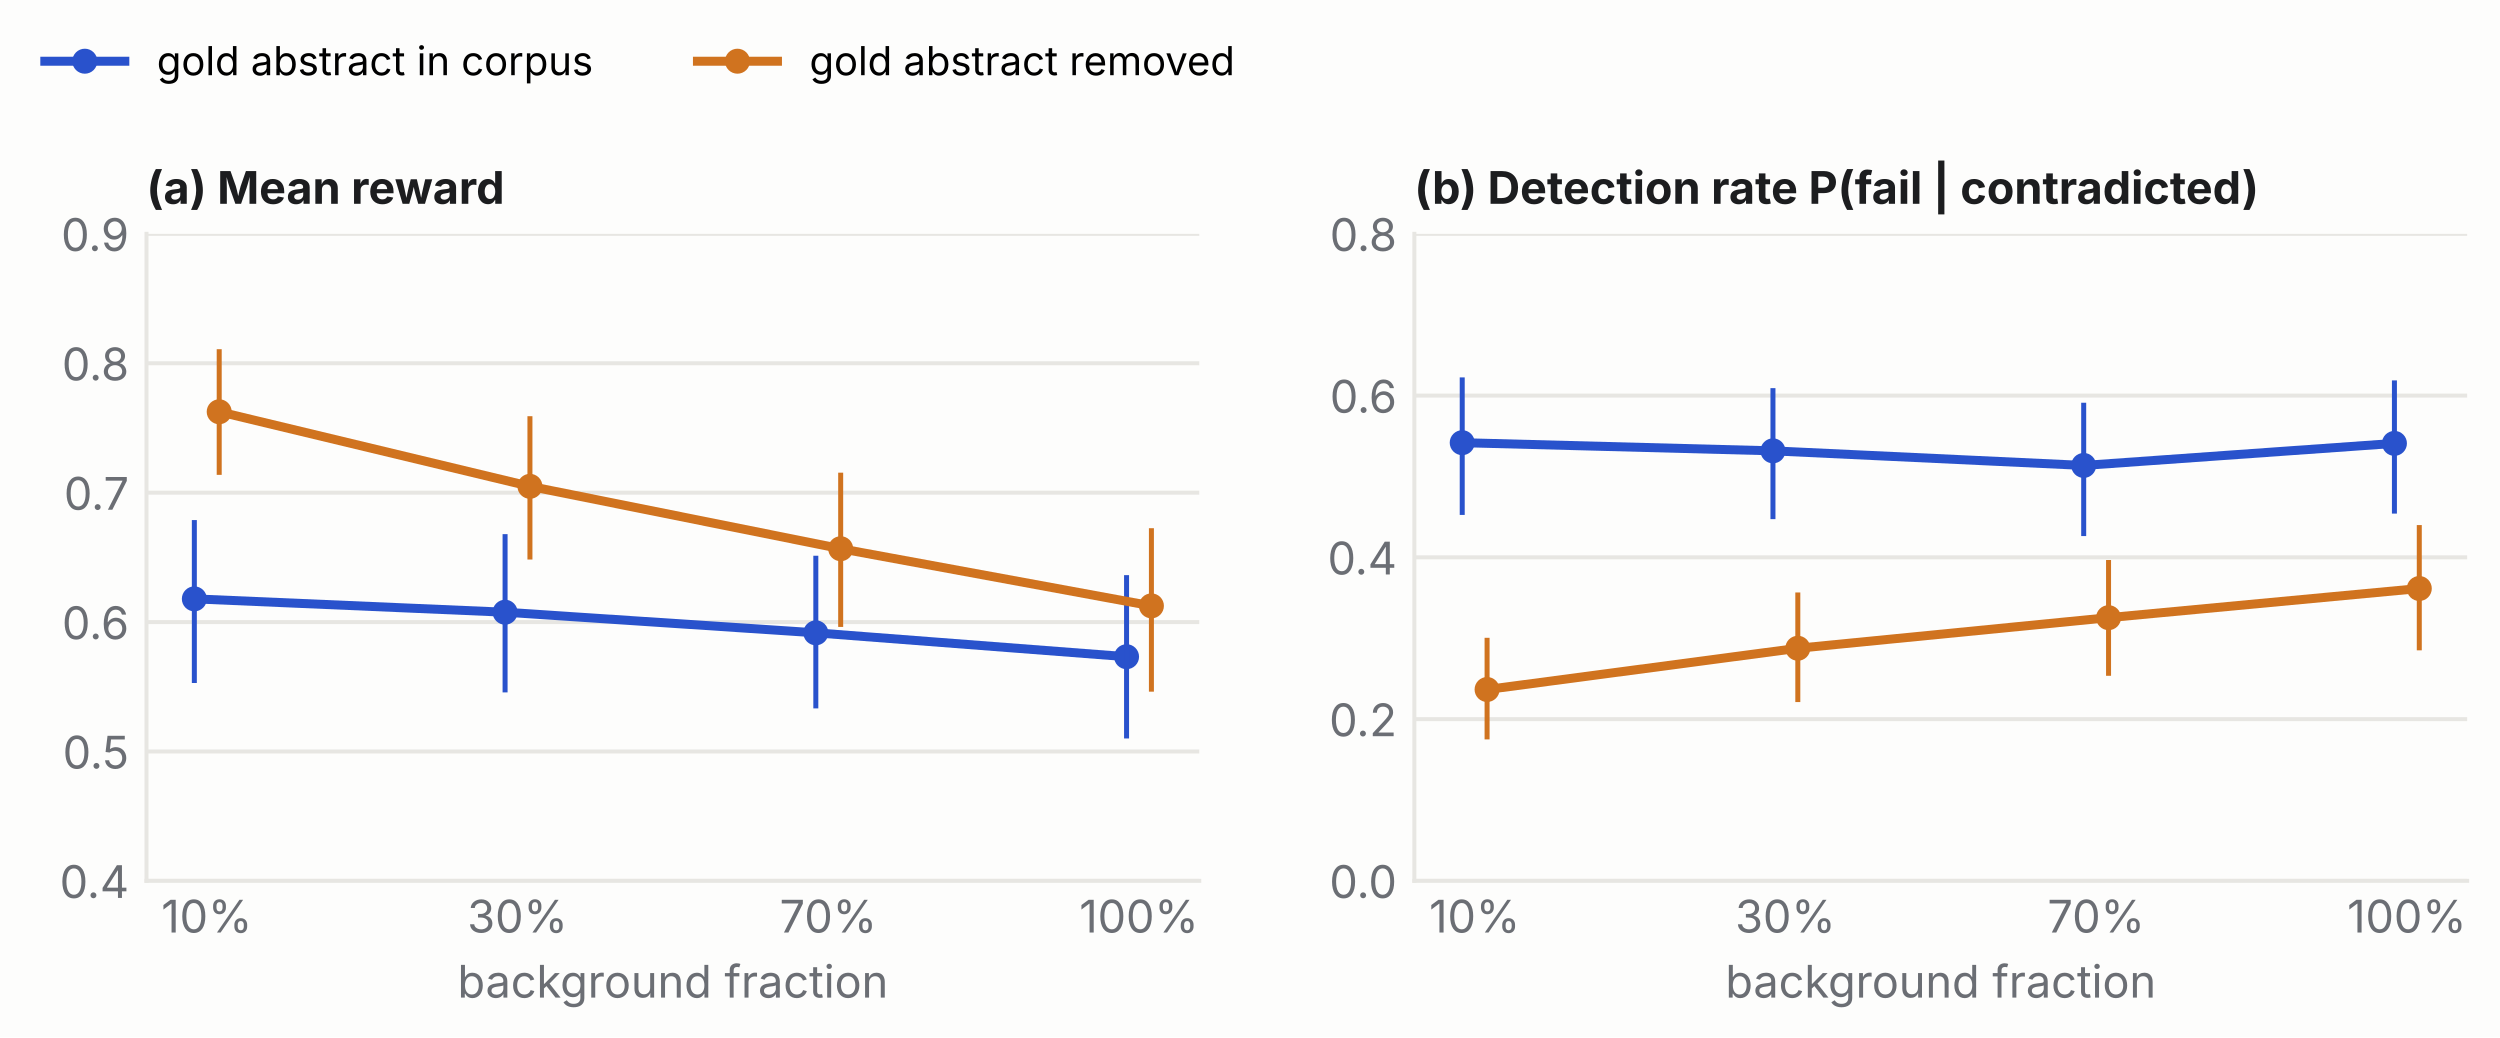
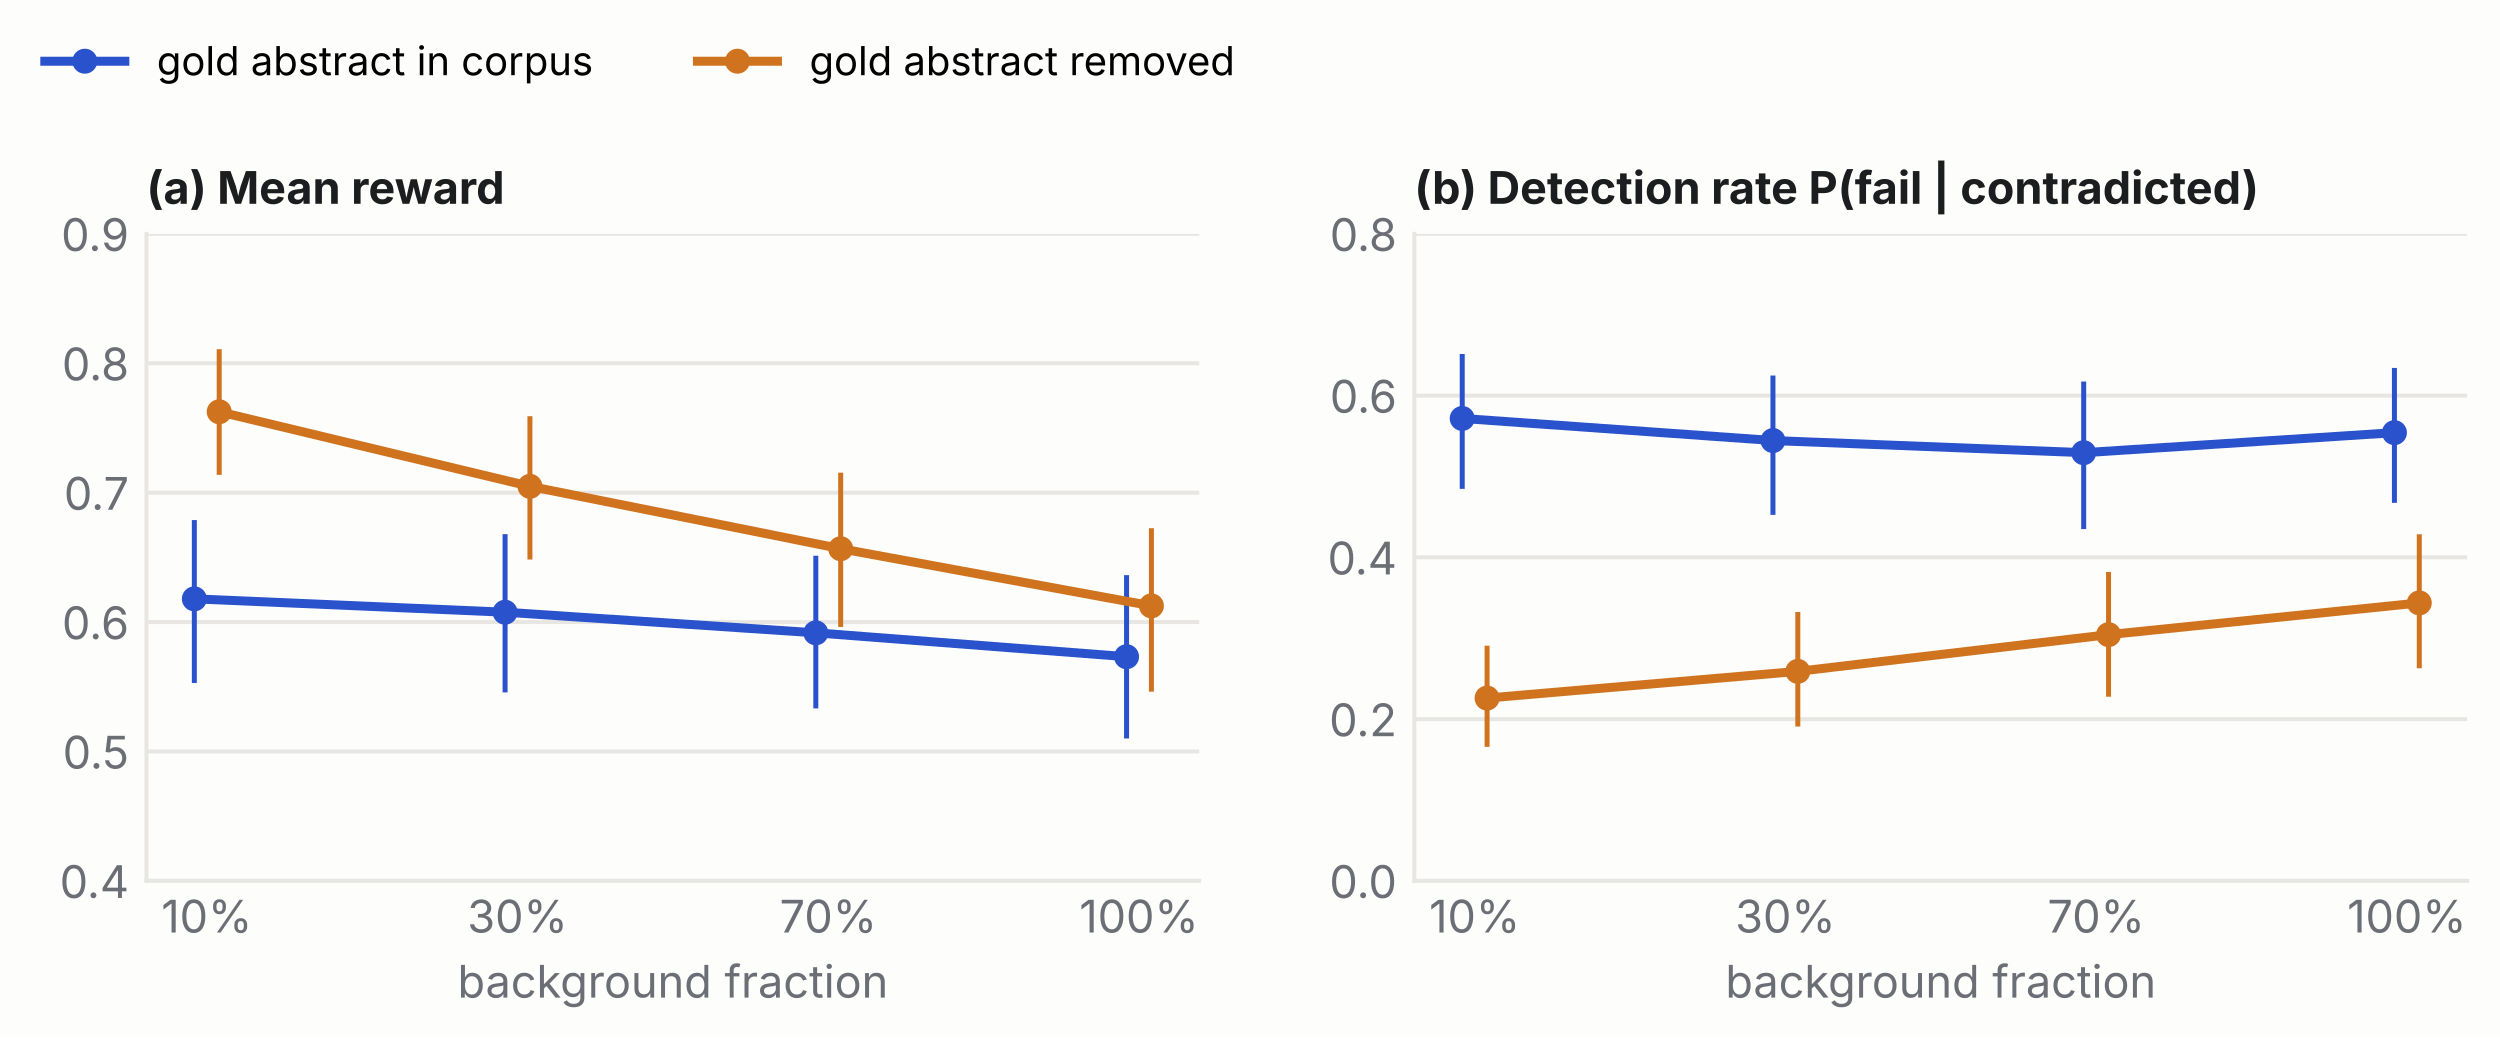
<svg xmlns="http://www.w3.org/2000/svg" xmlns:xlink="http://www.w3.org/1999/xlink" width="499.912pt" height="207.401pt" viewBox="0 0 499.912 207.401" version="1.1">
  <defs>
    <style type="text/css">*{stroke-linejoin: round; stroke-linecap: butt}</style>
  </defs>
  <g id="figure_1">
    <g id="patch_1">
      <path d="M 0 207.401  L 499.912 207.401  L 499.912 0  L 0 0  z " style="fill: #fdfdfc" />
    </g>
    <g id="axes_1">
      <g id="patch_2">
        <path d="M 29.293 176.14  L 239.811 176.14  L 239.811 46.759  L 29.293 46.759  z " style="fill: #fdfdfc" />
      </g>
      <g id="matplotlib.axis_1">
        <g id="xtick_1">
          <g id="line2d_1" />
          <g id="text_1">
            <text style="font-size: 9px; font-family: Inter, system-ui, sans-serif; text-anchor: middle; fill: #6b6e74" x="41.347" y="186.478" transform="rotate(-0 41.3473 186.4778)">10%</text>
          </g>
        </g>
        <g id="xtick_2">
          <g id="line2d_2" />
          <g id="text_2">
            <text style="font-size: 9px; font-family: Inter, system-ui, sans-serif; text-anchor: middle; fill: #6b6e74" x="103.484" y="186.478" transform="rotate(-0 103.4838 186.4778)">30%</text>
          </g>
        </g>
        <g id="xtick_3">
          <g id="line2d_3" />
          <g id="text_3">
            <text style="font-size: 9px; font-family: Inter, system-ui, sans-serif; text-anchor: middle; fill: #6b6e74" x="165.62" y="186.478" transform="rotate(-0 165.6203 186.4778)">70%</text>
          </g>
        </g>
        <g id="xtick_4">
          <g id="line2d_4" />
          <g id="text_4">
            <text style="font-size: 9px; font-family: Inter, system-ui, sans-serif; text-anchor: middle; fill: #6b6e74" x="227.757" y="186.478" transform="rotate(-0 227.7569 186.4778)">100%</text>
          </g>
        </g>
        <g id="text_5">
          <text style="font-size: 9px; font-family: Inter, system-ui, sans-serif; text-anchor: middle; fill: #6b6e74" x="134.552" y="199.479" transform="rotate(-0 134.5521 199.4785)">background fraction</text>
        </g>
      </g>
      <g id="matplotlib.axis_2">
        <g id="ytick_1">
          <g id="line2d_5">
-             <path d="M 29.293 176.14  L 239.811 176.14  " clip-path="url(#pea2a8791e2)" style="fill: none; stroke: #e7e6e2; stroke-width: 0.8; stroke-linecap: square" />
+             <path d="M 29.293 176.14  L 239.811 176.14  " clip-path="url(#pc3fd89b869)" style="fill: none; stroke: #e7e6e2; stroke-width: 0.8; stroke-linecap: square" />
          </g>
          <g id="line2d_6" />
          <g id="text_6">
            <text style="font-size: 9px; font-family: Inter, system-ui, sans-serif; text-anchor: end; fill: #6b6e74" x="25.793" y="179.559" transform="rotate(-0 25.79281 179.5589)">0.4</text>
          </g>
        </g>
        <g id="ytick_2">
          <g id="line2d_7">
-             <path d="M 29.293 150.264  L 239.811 150.264  " clip-path="url(#pea2a8791e2)" style="fill: none; stroke: #e7e6e2; stroke-width: 0.8; stroke-linecap: square" />
+             <path d="M 29.293 150.264  L 239.811 150.264  " clip-path="url(#pc3fd89b869)" style="fill: none; stroke: #e7e6e2; stroke-width: 0.8; stroke-linecap: square" />
          </g>
          <g id="line2d_8" />
          <g id="text_7">
            <text style="font-size: 9px; font-family: Inter, system-ui, sans-serif; text-anchor: end; fill: #6b6e74" x="25.793" y="153.683" transform="rotate(-0 25.79281 153.6826)">0.5</text>
          </g>
        </g>
        <g id="ytick_3">
          <g id="line2d_9">
-             <path d="M 29.293 124.387  L 239.811 124.387  " clip-path="url(#pea2a8791e2)" style="fill: none; stroke: #e7e6e2; stroke-width: 0.8; stroke-linecap: square" />
+             <path d="M 29.293 124.387  L 239.811 124.387  " clip-path="url(#pc3fd89b869)" style="fill: none; stroke: #e7e6e2; stroke-width: 0.8; stroke-linecap: square" />
          </g>
          <g id="line2d_10" />
          <g id="text_8">
            <text style="font-size: 9px; font-family: Inter, system-ui, sans-serif; text-anchor: end; fill: #6b6e74" x="25.793" y="127.806" transform="rotate(-0 25.79281 127.8063)">0.6</text>
          </g>
        </g>
        <g id="ytick_4">
          <g id="line2d_11">
-             <path d="M 29.293 98.511  L 239.811 98.511  " clip-path="url(#pea2a8791e2)" style="fill: none; stroke: #e7e6e2; stroke-width: 0.8; stroke-linecap: square" />
+             <path d="M 29.293 98.511  L 239.811 98.511  " clip-path="url(#pc3fd89b869)" style="fill: none; stroke: #e7e6e2; stroke-width: 0.8; stroke-linecap: square" />
          </g>
          <g id="line2d_12" />
          <g id="text_9">
            <text style="font-size: 9px; font-family: Inter, system-ui, sans-serif; text-anchor: end; fill: #6b6e74" x="25.793" y="101.93" transform="rotate(-0 25.79281 101.9301)">0.7</text>
          </g>
        </g>
        <g id="ytick_5">
          <g id="line2d_13">
-             <path d="M 29.293 72.635  L 239.811 72.635  " clip-path="url(#pea2a8791e2)" style="fill: none; stroke: #e7e6e2; stroke-width: 0.8; stroke-linecap: square" />
+             <path d="M 29.293 72.635  L 239.811 72.635  " clip-path="url(#pc3fd89b869)" style="fill: none; stroke: #e7e6e2; stroke-width: 0.8; stroke-linecap: square" />
          </g>
          <g id="line2d_14" />
          <g id="text_10">
            <text style="font-size: 9px; font-family: Inter, system-ui, sans-serif; text-anchor: end; fill: #6b6e74" x="25.793" y="76.054" transform="rotate(-0 25.79281 76.0538)">0.8</text>
          </g>
        </g>
        <g id="ytick_6">
          <g id="line2d_15">
-             <path d="M 29.293 46.759  L 239.811 46.759  " clip-path="url(#pea2a8791e2)" style="fill: none; stroke: #e7e6e2; stroke-width: 0.8; stroke-linecap: square" />
+             <path d="M 29.293 46.759  L 239.811 46.759  " clip-path="url(#pc3fd89b869)" style="fill: none; stroke: #e7e6e2; stroke-width: 0.8; stroke-linecap: square" />
          </g>
          <g id="line2d_16" />
          <g id="text_11">
            <text style="font-size: 9px; font-family: Inter, system-ui, sans-serif; text-anchor: end; fill: #6b6e74" x="25.793" y="50.178" transform="rotate(-0 25.79281 50.17754)">0.9</text>
          </g>
        </g>
      </g>
      <g id="line2d_17">
-         <path d="M 38.862 119.751  L 100.998 122.422  L 163.135 126.544  L 225.271 131.318  " clip-path="url(#pea2a8791e2)" style="fill: none; stroke: #2952cc; stroke-width: 1.8; stroke-linecap: square" />
+         <path d="M 38.862 119.751  L 100.998 122.422  L 163.135 126.544  L 225.271 131.318  " clip-path="url(#pc3fd89b869)" style="fill: none; stroke: #2952cc; stroke-width: 1.8; stroke-linecap: square" />
        <defs>
-           <path id="md3494a79f8" d="M 0 2  C 0.53 2 1.039 1.789 1.414 1.414  C 1.789 1.039 2 0.53 2 0  C 2 -0.53 1.789 -1.039 1.414 -1.414  C 1.039 -1.789 0.53 -2 0 -2  C -0.53 -2 -1.039 -1.789 -1.414 -1.414  C -1.789 -1.039 -2 -0.53 -2 0  C -2 0.53 -1.789 1.039 -1.414 1.414  C -1.039 1.789 -0.53 2 0 2  z " style="stroke: #2952cc" />
+           <path id="m415a80e823" d="M 0 2  C 0.53 2 1.039 1.789 1.414 1.414  C 1.789 1.039 2 0.53 2 0  C 2 -0.53 1.789 -1.039 1.414 -1.414  C 1.039 -1.789 0.53 -2 0 -2  C -0.53 -2 -1.039 -1.789 -1.414 -1.414  C -1.789 -1.039 -2 -0.53 -2 0  C -2 0.53 -1.789 1.039 -1.414 1.414  C -1.039 1.789 -0.53 2 0 2  z " style="stroke: #2952cc" />
        </defs>
-         <g clip-path="url(#pea2a8791e2)">
-           <use xlink:href="#md3494a79f8" x="38.862" y="119.751" style="fill: #2952cc; stroke: #2952cc" />
-           <use xlink:href="#md3494a79f8" x="100.998" y="122.422" style="fill: #2952cc; stroke: #2952cc" />
-           <use xlink:href="#md3494a79f8" x="163.135" y="126.544" style="fill: #2952cc; stroke: #2952cc" />
-           <use xlink:href="#md3494a79f8" x="225.271" y="131.318" style="fill: #2952cc; stroke: #2952cc" />
+         <g clip-path="url(#pc3fd89b869)">
+           <use xlink:href="#m415a80e823" x="38.862" y="119.751" style="fill: #2952cc; stroke: #2952cc" />
+           <use xlink:href="#m415a80e823" x="100.998" y="122.422" style="fill: #2952cc; stroke: #2952cc" />
+           <use xlink:href="#m415a80e823" x="163.135" y="126.544" style="fill: #2952cc; stroke: #2952cc" />
+           <use xlink:href="#m415a80e823" x="225.271" y="131.318" style="fill: #2952cc; stroke: #2952cc" />
        </g>
      </g>
      <g id="LineCollection_1">
-         <path d="M 38.862 136.571  L 38.862 103.999  " clip-path="url(#pea2a8791e2)" style="fill: none; stroke: #2952cc" />
-         <path d="M 100.998 138.451  L 100.998 106.81  " clip-path="url(#pea2a8791e2)" style="fill: none; stroke: #2952cc" />
-         <path d="M 163.135 141.649  L 163.135 111.126  " clip-path="url(#pea2a8791e2)" style="fill: none; stroke: #2952cc" />
-         <path d="M 225.271 147.67  L 225.271 115.007  " clip-path="url(#pea2a8791e2)" style="fill: none; stroke: #2952cc" />
+         <path d="M 38.862 136.571  L 38.862 103.999  " clip-path="url(#pc3fd89b869)" style="fill: none; stroke: #2952cc" />
+         <path d="M 100.998 138.451  L 100.998 106.81  " clip-path="url(#pc3fd89b869)" style="fill: none; stroke: #2952cc" />
+         <path d="M 163.135 141.649  L 163.135 111.126  " clip-path="url(#pc3fd89b869)" style="fill: none; stroke: #2952cc" />
+         <path d="M 225.271 147.67  L 225.271 115.007  " clip-path="url(#pc3fd89b869)" style="fill: none; stroke: #2952cc" />
      </g>
      <g id="line2d_18">
-         <path d="M 43.833 82.338  L 105.969 97.249  L 168.106 109.724  L 230.242 121.153  " clip-path="url(#pea2a8791e2)" style="fill: none; stroke: #d0731f; stroke-width: 1.8; stroke-linecap: square" />
+         <path d="M 43.833 82.338  L 105.969 97.249  L 168.106 109.724  L 230.242 121.153  " clip-path="url(#pc3fd89b869)" style="fill: none; stroke: #d0731f; stroke-width: 1.8; stroke-linecap: square" />
        <defs>
-           <path id="m9e7ba7d458" d="M 0 2  C 0.53 2 1.039 1.789 1.414 1.414  C 1.789 1.039 2 0.53 2 0  C 2 -0.53 1.789 -1.039 1.414 -1.414  C 1.039 -1.789 0.53 -2 0 -2  C -0.53 -2 -1.039 -1.789 -1.414 -1.414  C -1.789 -1.039 -2 -0.53 -2 0  C -2 0.53 -1.789 1.039 -1.414 1.414  C -1.039 1.789 -0.53 2 0 2  z " style="stroke: #d0731f" />
+           <path id="m388f9252e6" d="M 0 2  C 0.53 2 1.039 1.789 1.414 1.414  C 1.789 1.039 2 0.53 2 0  C 2 -0.53 1.789 -1.039 1.414 -1.414  C 1.039 -1.789 0.53 -2 0 -2  C -0.53 -2 -1.039 -1.789 -1.414 -1.414  C -1.789 -1.039 -2 -0.53 -2 0  C -2 0.53 -1.789 1.039 -1.414 1.414  C -1.039 1.789 -0.53 2 0 2  z " style="stroke: #d0731f" />
        </defs>
-         <g clip-path="url(#pea2a8791e2)">
-           <use xlink:href="#m9e7ba7d458" x="43.833" y="82.338" style="fill: #d0731f; stroke: #d0731f" />
-           <use xlink:href="#m9e7ba7d458" x="105.969" y="97.249" style="fill: #d0731f; stroke: #d0731f" />
-           <use xlink:href="#m9e7ba7d458" x="168.106" y="109.724" style="fill: #d0731f; stroke: #d0731f" />
-           <use xlink:href="#m9e7ba7d458" x="230.242" y="121.153" style="fill: #d0731f; stroke: #d0731f" />
+         <g clip-path="url(#pc3fd89b869)">
+           <use xlink:href="#m388f9252e6" x="43.833" y="82.338" style="fill: #d0731f; stroke: #d0731f" />
+           <use xlink:href="#m388f9252e6" x="105.969" y="97.249" style="fill: #d0731f; stroke: #d0731f" />
+           <use xlink:href="#m388f9252e6" x="168.106" y="109.724" style="fill: #d0731f; stroke: #d0731f" />
+           <use xlink:href="#m388f9252e6" x="230.242" y="121.153" style="fill: #d0731f; stroke: #d0731f" />
        </g>
      </g>
      <g id="LineCollection_2">
-         <path d="M 43.833 94.959  L 43.833 69.832  " clip-path="url(#pea2a8791e2)" style="fill: none; stroke: #d0731f" />
-         <path d="M 105.969 111.885  L 105.969 83.229  " clip-path="url(#pea2a8791e2)" style="fill: none; stroke: #d0731f" />
-         <path d="M 168.106 125.366  L 168.106 94.514  " clip-path="url(#pea2a8791e2)" style="fill: none; stroke: #d0731f" />
-         <path d="M 230.242 138.312  L 230.242 105.619  " clip-path="url(#pea2a8791e2)" style="fill: none; stroke: #d0731f" />
+         <path d="M 43.833 94.959  L 43.833 69.832  " clip-path="url(#pc3fd89b869)" style="fill: none; stroke: #d0731f" />
+         <path d="M 105.969 111.885  L 105.969 83.229  " clip-path="url(#pc3fd89b869)" style="fill: none; stroke: #d0731f" />
+         <path d="M 168.106 125.366  L 168.106 94.514  " clip-path="url(#pc3fd89b869)" style="fill: none; stroke: #d0731f" />
+         <path d="M 230.242 138.312  L 230.242 105.619  " clip-path="url(#pc3fd89b869)" style="fill: none; stroke: #d0731f" />
      </g>
      <g id="patch_3">
        <path d="M 29.293 176.14  L 29.293 46.759  " style="fill: none; stroke: #e7e6e2; stroke-width: 0.8; stroke-linejoin: miter; stroke-linecap: square" />
      </g>
      <g id="patch_4">
        <path d="M 29.293 176.14  L 239.811 176.14  " style="fill: none; stroke: #e7e6e2; stroke-width: 0.8; stroke-linejoin: miter; stroke-linecap: square" />
      </g>
      <g id="text_12">
        <text style="font-weight: 700; font-size: 9px; font-family: Inter, system-ui, sans-serif; text-anchor: start; fill: #1c1d1f" x="29.293" y="40.759" transform="rotate(-0 29.29281 40.75859)">(a) Mean reward</text>
      </g>
    </g>
    <g id="axes_2">
      <g id="patch_5">
        <path d="M 282.823 176.14  L 493.341 176.14  L 493.341 46.759  L 282.823 46.759  z " style="fill: #fdfdfc" />
      </g>
      <g id="matplotlib.axis_3">
        <g id="xtick_5">
          <g id="line2d_19" />
          <g id="text_13">
            <text style="font-size: 9px; font-family: Inter, system-ui, sans-serif; text-anchor: middle; fill: #6b6e74" x="294.877" y="186.478" transform="rotate(-0 294.8773 186.4778)">10%</text>
          </g>
        </g>
        <g id="xtick_6">
          <g id="line2d_20" />
          <g id="text_14">
            <text style="font-size: 9px; font-family: Inter, system-ui, sans-serif; text-anchor: middle; fill: #6b6e74" x="357.014" y="186.478" transform="rotate(-0 357.0138 186.4778)">30%</text>
          </g>
        </g>
        <g id="xtick_7">
          <g id="line2d_21" />
          <g id="text_15">
            <text style="font-size: 9px; font-family: Inter, system-ui, sans-serif; text-anchor: middle; fill: #6b6e74" x="419.15" y="186.478" transform="rotate(-0 419.1503 186.4778)">70%</text>
          </g>
        </g>
        <g id="xtick_8">
          <g id="line2d_22" />
          <g id="text_16">
            <text style="font-size: 9px; font-family: Inter, system-ui, sans-serif; text-anchor: middle; fill: #6b6e74" x="481.287" y="186.478" transform="rotate(-0 481.2869 186.4778)">100%</text>
          </g>
        </g>
        <g id="text_17">
          <text style="font-size: 9px; font-family: Inter, system-ui, sans-serif; text-anchor: middle; fill: #6b6e74" x="388.082" y="199.479" transform="rotate(-0 388.0821 199.4785)">background fraction</text>
        </g>
      </g>
      <g id="matplotlib.axis_4">
        <g id="ytick_7">
          <g id="line2d_23">
-             <path d="M 282.823 176.14  L 493.341 176.14  " clip-path="url(#pe57d6972fe)" style="fill: none; stroke: #e7e6e2; stroke-width: 0.8; stroke-linecap: square" />
+             <path d="M 282.823 176.14  L 493.341 176.14  " clip-path="url(#pef319d29e7)" style="fill: none; stroke: #e7e6e2; stroke-width: 0.8; stroke-linecap: square" />
          </g>
          <g id="line2d_24" />
          <g id="text_18">
            <text style="font-size: 9px; font-family: Inter, system-ui, sans-serif; text-anchor: end; fill: #6b6e74" x="279.323" y="179.559" transform="rotate(-0 279.3228 179.5589)">0.0</text>
          </g>
        </g>
        <g id="ytick_8">
          <g id="line2d_25">
-             <path d="M 282.823 143.795  L 493.341 143.795  " clip-path="url(#pe57d6972fe)" style="fill: none; stroke: #e7e6e2; stroke-width: 0.8; stroke-linecap: square" />
+             <path d="M 282.823 143.795  L 493.341 143.795  " clip-path="url(#pef319d29e7)" style="fill: none; stroke: #e7e6e2; stroke-width: 0.8; stroke-linecap: square" />
          </g>
          <g id="line2d_26" />
          <g id="text_19">
            <text style="font-size: 9px; font-family: Inter, system-ui, sans-serif; text-anchor: end; fill: #6b6e74" x="279.323" y="147.214" transform="rotate(-0 279.3228 147.2135)">0.2</text>
          </g>
        </g>
        <g id="ytick_9">
          <g id="line2d_27">
-             <path d="M 282.823 111.449  L 493.341 111.449  " clip-path="url(#pe57d6972fe)" style="fill: none; stroke: #e7e6e2; stroke-width: 0.8; stroke-linecap: square" />
+             <path d="M 282.823 111.449  L 493.341 111.449  " clip-path="url(#pef319d29e7)" style="fill: none; stroke: #e7e6e2; stroke-width: 0.8; stroke-linecap: square" />
          </g>
          <g id="line2d_28" />
          <g id="text_20">
            <text style="font-size: 9px; font-family: Inter, system-ui, sans-serif; text-anchor: end; fill: #6b6e74" x="279.323" y="114.868" transform="rotate(-0 279.3228 114.8682)">0.4</text>
          </g>
        </g>
        <g id="ytick_10">
          <g id="line2d_29">
-             <path d="M 282.823 79.104  L 493.341 79.104  " clip-path="url(#pe57d6972fe)" style="fill: none; stroke: #e7e6e2; stroke-width: 0.8; stroke-linecap: square" />
+             <path d="M 282.823 79.104  L 493.341 79.104  " clip-path="url(#pef319d29e7)" style="fill: none; stroke: #e7e6e2; stroke-width: 0.8; stroke-linecap: square" />
          </g>
          <g id="line2d_30" />
          <g id="text_21">
            <text style="font-size: 9px; font-family: Inter, system-ui, sans-serif; text-anchor: end; fill: #6b6e74" x="279.323" y="82.523" transform="rotate(-0 279.3228 82.52287)">0.6</text>
          </g>
        </g>
        <g id="ytick_11">
          <g id="line2d_31">
-             <path d="M 282.823 46.759  L 493.341 46.759  " clip-path="url(#pe57d6972fe)" style="fill: none; stroke: #e7e6e2; stroke-width: 0.8; stroke-linecap: square" />
+             <path d="M 282.823 46.759  L 493.341 46.759  " clip-path="url(#pef319d29e7)" style="fill: none; stroke: #e7e6e2; stroke-width: 0.8; stroke-linecap: square" />
          </g>
          <g id="line2d_32" />
          <g id="text_22">
            <text style="font-size: 9px; font-family: Inter, system-ui, sans-serif; text-anchor: end; fill: #6b6e74" x="279.323" y="50.178" transform="rotate(-0 279.3228 50.17754)">0.8</text>
          </g>
        </g>
      </g>
      <g id="line2d_33">
-         <path d="M 292.392 88.52  L 354.528 90.154  L 416.665 93.072  L 478.801 88.662  " clip-path="url(#pe57d6972fe)" style="fill: none; stroke: #2952cc; stroke-width: 1.8; stroke-linecap: square" />
-         <g clip-path="url(#pe57d6972fe)">
-           <use xlink:href="#md3494a79f8" x="292.392" y="88.52" style="fill: #2952cc; stroke: #2952cc" />
-           <use xlink:href="#md3494a79f8" x="354.528" y="90.154" style="fill: #2952cc; stroke: #2952cc" />
-           <use xlink:href="#md3494a79f8" x="416.665" y="93.072" style="fill: #2952cc; stroke: #2952cc" />
-           <use xlink:href="#md3494a79f8" x="478.801" y="88.662" style="fill: #2952cc; stroke: #2952cc" />
+         <path d="M 292.392 83.677  L 354.528 88.094  L 416.665 90.52  L 478.801 86.514  " clip-path="url(#pef319d29e7)" style="fill: none; stroke: #2952cc; stroke-width: 1.8; stroke-linecap: square" />
+         <g clip-path="url(#pef319d29e7)">
+           <use xlink:href="#m415a80e823" x="292.392" y="83.677" style="fill: #2952cc; stroke: #2952cc" />
+           <use xlink:href="#m415a80e823" x="354.528" y="88.094" style="fill: #2952cc; stroke: #2952cc" />
+           <use xlink:href="#m415a80e823" x="416.665" y="90.52" style="fill: #2952cc; stroke: #2952cc" />
+           <use xlink:href="#m415a80e823" x="478.801" y="86.514" style="fill: #2952cc; stroke: #2952cc" />
        </g>
      </g>
      <g id="LineCollection_3">
-         <path d="M 292.392 102.967  L 292.392 75.46  " clip-path="url(#pe57d6972fe)" style="fill: none; stroke: #2952cc" />
-         <path d="M 354.528 103.808  L 354.528 77.616  " clip-path="url(#pe57d6972fe)" style="fill: none; stroke: #2952cc" />
-         <path d="M 416.665 107.196  L 416.665 80.535  " clip-path="url(#pe57d6972fe)" style="fill: none; stroke: #2952cc" />
-         <path d="M 478.801 102.706  L 478.801 76.063  " clip-path="url(#pe57d6972fe)" style="fill: none; stroke: #2952cc" />
+         <path d="M 292.392 97.759  L 292.392 70.792  " clip-path="url(#pef319d29e7)" style="fill: none; stroke: #2952cc" />
+         <path d="M 354.528 102.953  L 354.528 75.088  " clip-path="url(#pef319d29e7)" style="fill: none; stroke: #2952cc" />
+         <path d="M 416.665 105.797  L 416.665 76.295  " clip-path="url(#pef319d29e7)" style="fill: none; stroke: #2952cc" />
+         <path d="M 478.801 100.56  L 478.801 73.58  " clip-path="url(#pef319d29e7)" style="fill: none; stroke: #2952cc" />
      </g>
      <g id="line2d_34">
-         <path d="M 297.363 137.877  L 359.499 129.628  L 421.636 123.511  L 483.772 117.679  " clip-path="url(#pe57d6972fe)" style="fill: none; stroke: #d0731f; stroke-width: 1.8; stroke-linecap: square" />
-         <g clip-path="url(#pe57d6972fe)">
-           <use xlink:href="#m9e7ba7d458" x="297.363" y="137.877" style="fill: #d0731f; stroke: #d0731f" />
-           <use xlink:href="#m9e7ba7d458" x="359.499" y="129.628" style="fill: #d0731f; stroke: #d0731f" />
-           <use xlink:href="#m9e7ba7d458" x="421.636" y="123.511" style="fill: #d0731f; stroke: #d0731f" />
-           <use xlink:href="#m9e7ba7d458" x="483.772" y="117.679" style="fill: #d0731f; stroke: #d0731f" />
+         <path d="M 297.363 139.589  L 359.499 134.248  L 421.636 126.904  L 483.772 120.562  " clip-path="url(#pef319d29e7)" style="fill: none; stroke: #d0731f; stroke-width: 1.8; stroke-linecap: square" />
+         <g clip-path="url(#pef319d29e7)">
+           <use xlink:href="#m388f9252e6" x="297.363" y="139.589" style="fill: #d0731f; stroke: #d0731f" />
+           <use xlink:href="#m388f9252e6" x="359.499" y="134.248" style="fill: #d0731f; stroke: #d0731f" />
+           <use xlink:href="#m388f9252e6" x="421.636" y="126.904" style="fill: #d0731f; stroke: #d0731f" />
+           <use xlink:href="#m388f9252e6" x="483.772" y="120.562" style="fill: #d0731f; stroke: #d0731f" />
        </g>
      </g>
      <g id="LineCollection_4">
-         <path d="M 297.363 147.857  L 297.363 127.537  " clip-path="url(#pe57d6972fe)" style="fill: none; stroke: #d0731f" />
-         <path d="M 359.499 140.384  L 359.499 118.473  " clip-path="url(#pe57d6972fe)" style="fill: none; stroke: #d0731f" />
-         <path d="M 421.636 135.13  L 421.636 111.984  " clip-path="url(#pe57d6972fe)" style="fill: none; stroke: #d0731f" />
-         <path d="M 483.772 130.048  L 483.772 104.993  " clip-path="url(#pe57d6972fe)" style="fill: none; stroke: #d0731f" />
+         <path d="M 297.363 149.351  L 297.363 129.115  " clip-path="url(#pef319d29e7)" style="fill: none; stroke: #d0731f" />
+         <path d="M 359.499 145.288  L 359.499 122.385  " clip-path="url(#pef319d29e7)" style="fill: none; stroke: #d0731f" />
+         <path d="M 421.636 139.326  L 421.636 114.367  " clip-path="url(#pef319d29e7)" style="fill: none; stroke: #d0731f" />
+         <path d="M 483.772 133.634  L 483.772 106.828  " clip-path="url(#pef319d29e7)" style="fill: none; stroke: #d0731f" />
      </g>
      <g id="patch_6">
        <path d="M 282.823 176.14  L 282.823 46.759  " style="fill: none; stroke: #e7e6e2; stroke-width: 0.8; stroke-linejoin: miter; stroke-linecap: square" />
      </g>
      <g id="patch_7">
        <path d="M 282.823 176.14  L 493.341 176.14  " style="fill: none; stroke: #e7e6e2; stroke-width: 0.8; stroke-linejoin: miter; stroke-linecap: square" />
      </g>
      <g id="text_23">
        <text style="font-weight: 700; font-size: 9px; font-family: Inter, system-ui, sans-serif; text-anchor: start; fill: #1c1d1f" x="282.823" y="40.759" transform="rotate(-0 282.8228 40.75859)">(b) Detection rate  P(fail | contradicted)</text>
      </g>
    </g>
    <g id="legend_1">
      <g id="line2d_35">
        <path d="M 8.96 12.239  L 16.96 12.239  L 24.96 12.239  " style="fill: none; stroke: #2952cc; stroke-width: 1.8; stroke-linecap: square" />
        <g>
-           <use xlink:href="#md3494a79f8" x="16.96" y="12.239" style="fill: #2952cc; stroke: #2952cc" />
+           <use xlink:href="#m415a80e823" x="16.96" y="12.239" style="fill: #2952cc; stroke: #2952cc" />
        </g>
      </g>
      <g id="text_24">
        <text style="font-size: 8px; font-family: Inter, system-ui, sans-serif; text-anchor: start" x="31.36" y="15.039" transform="rotate(-0 31.36 15.03875)">gold abstract in corpus</text>
      </g>
      <g id="line2d_36">
        <path d="M 139.465 12.239  L 147.465 12.239  L 155.465 12.239  " style="fill: none; stroke: #d0731f; stroke-width: 1.8; stroke-linecap: square" />
        <g>
-           <use xlink:href="#m9e7ba7d458" x="147.465" y="12.239" style="fill: #d0731f; stroke: #d0731f" />
+           <use xlink:href="#m388f9252e6" x="147.465" y="12.239" style="fill: #d0731f; stroke: #d0731f" />
        </g>
      </g>
      <g id="text_25">
        <text style="font-size: 8px; font-family: Inter, system-ui, sans-serif; text-anchor: start" x="161.865" y="15.039" transform="rotate(-0 161.865 15.03875)">gold abstract removed</text>
      </g>
    </g>
  </g>
  <defs>
-     <clipPath id="pea2a8791e2">
+     <clipPath id="pc3fd89b869">
      <rect x="29.293" y="46.759" width="210.519" height="129.381" />
    </clipPath>
-     <clipPath id="pe57d6972fe">
+     <clipPath id="pef319d29e7">
      <rect x="282.823" y="46.759" width="210.519" height="129.381" />
    </clipPath>
  </defs>
</svg>
